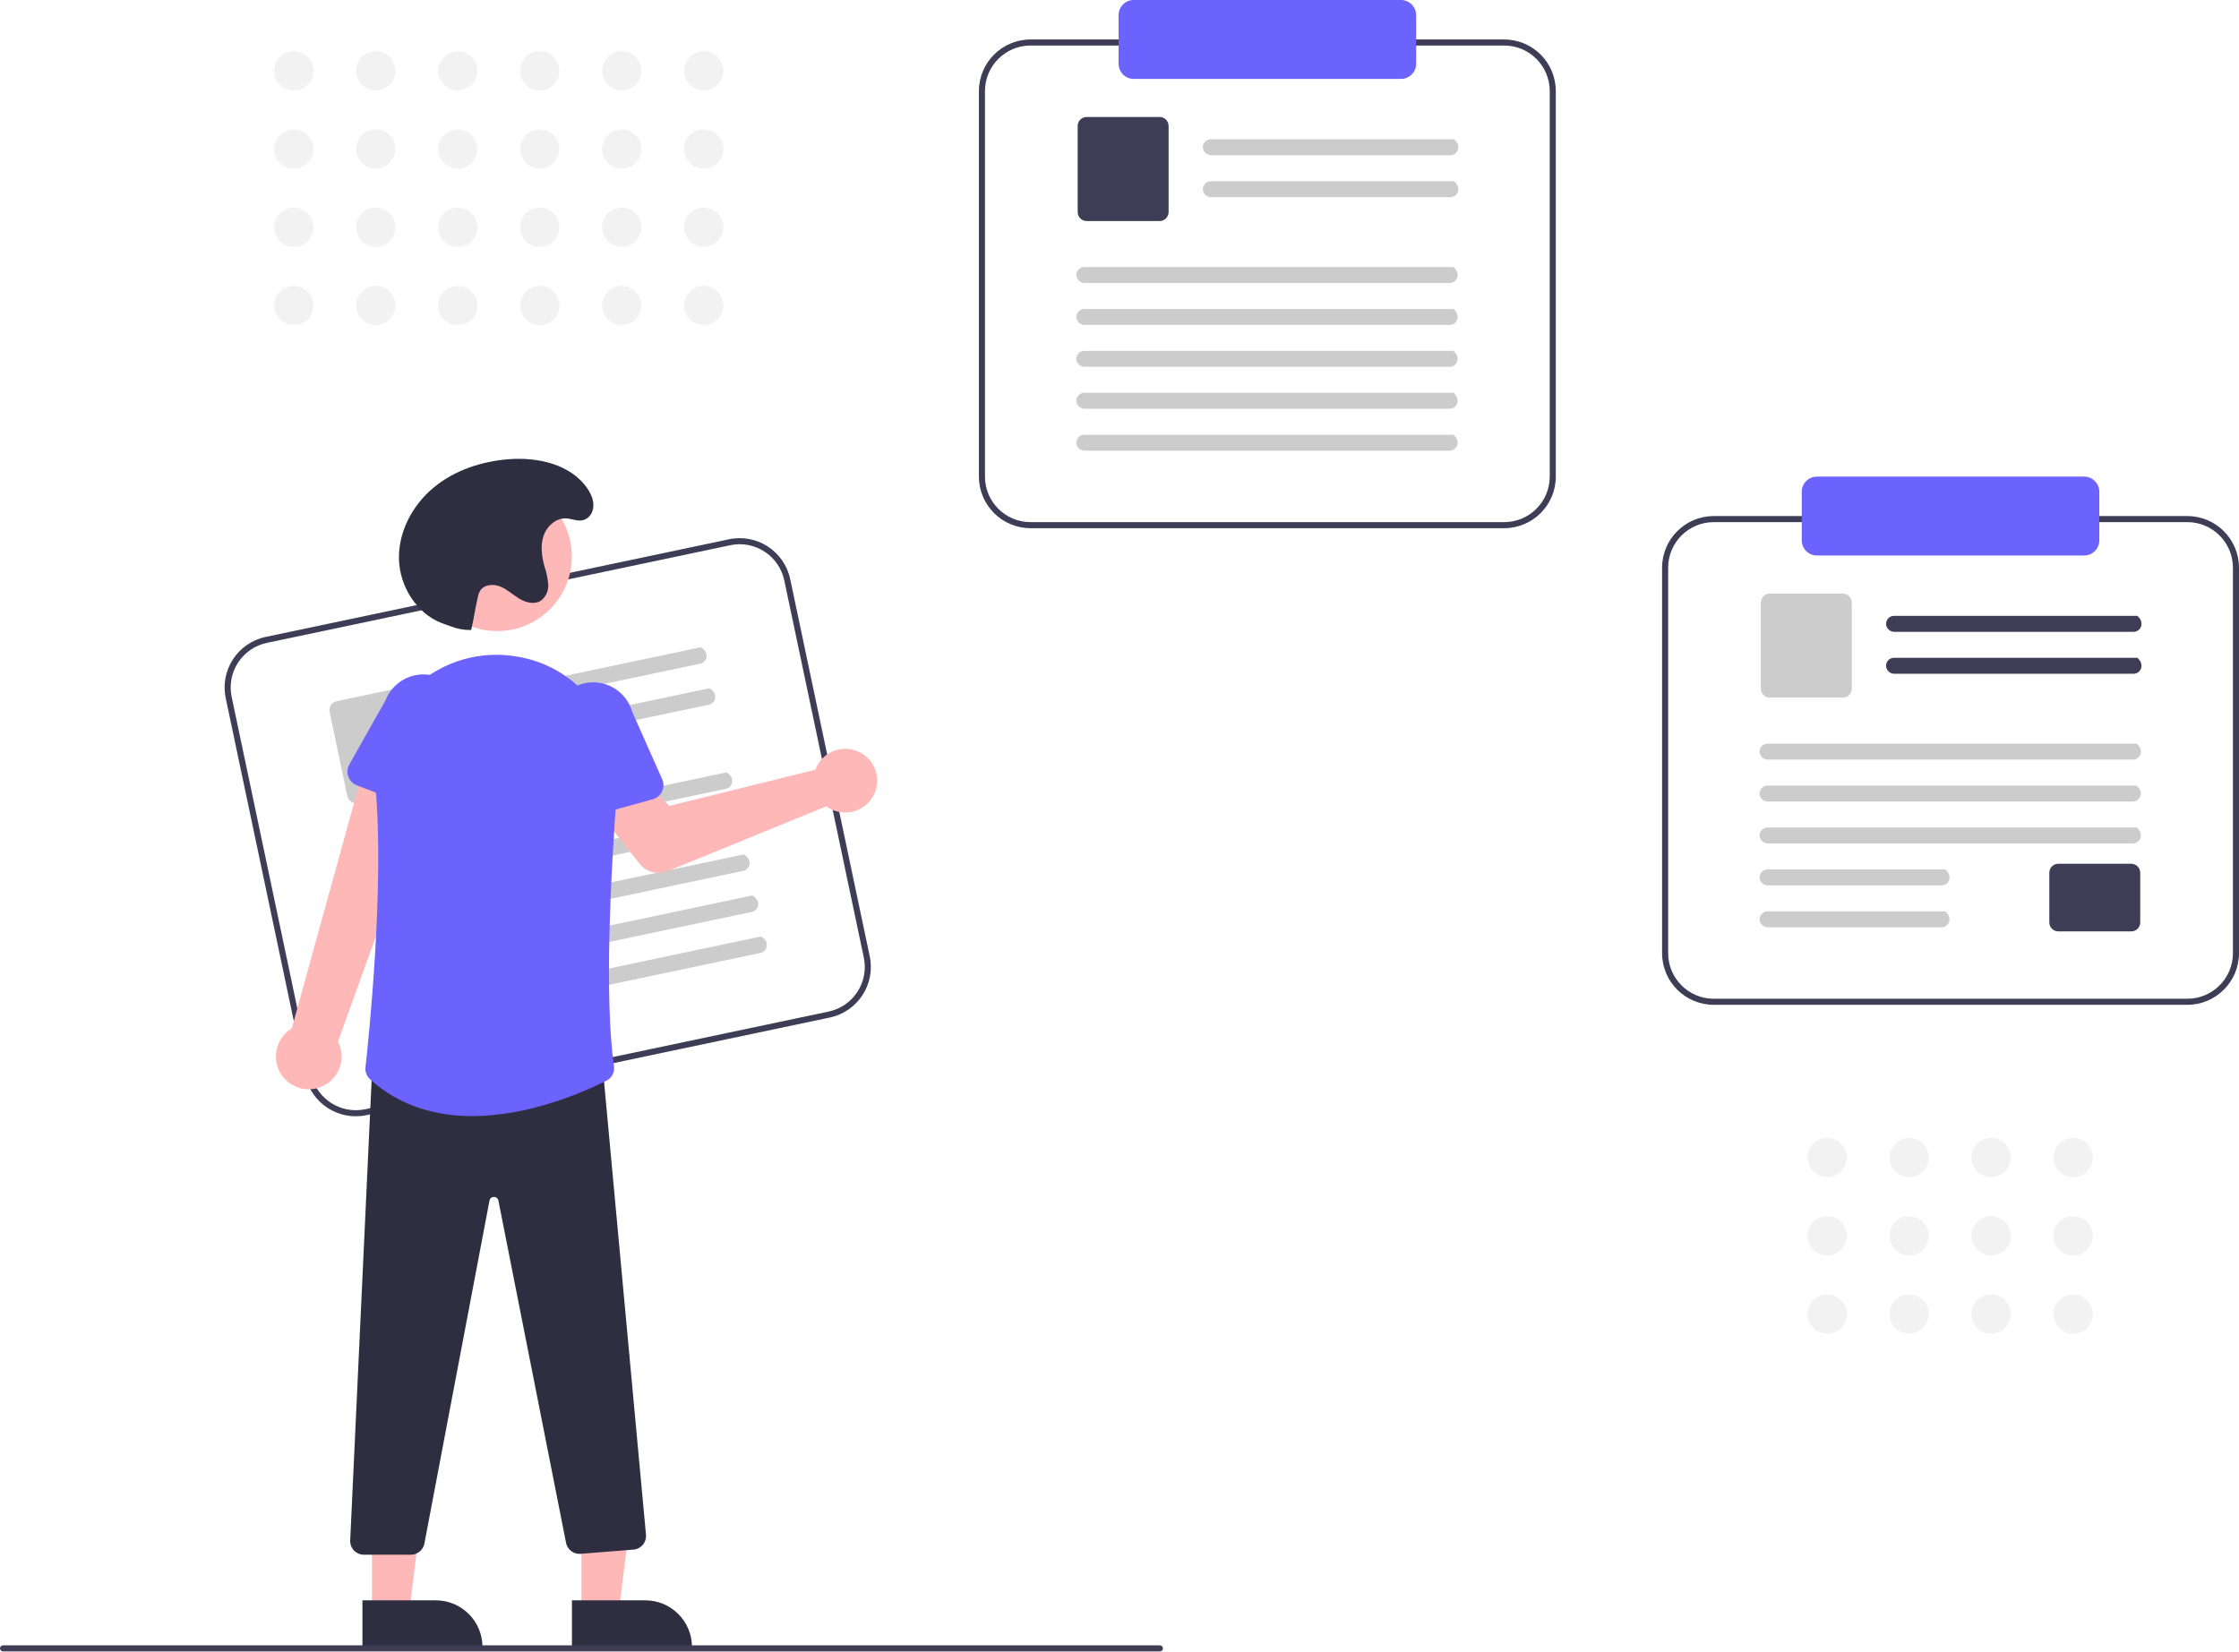
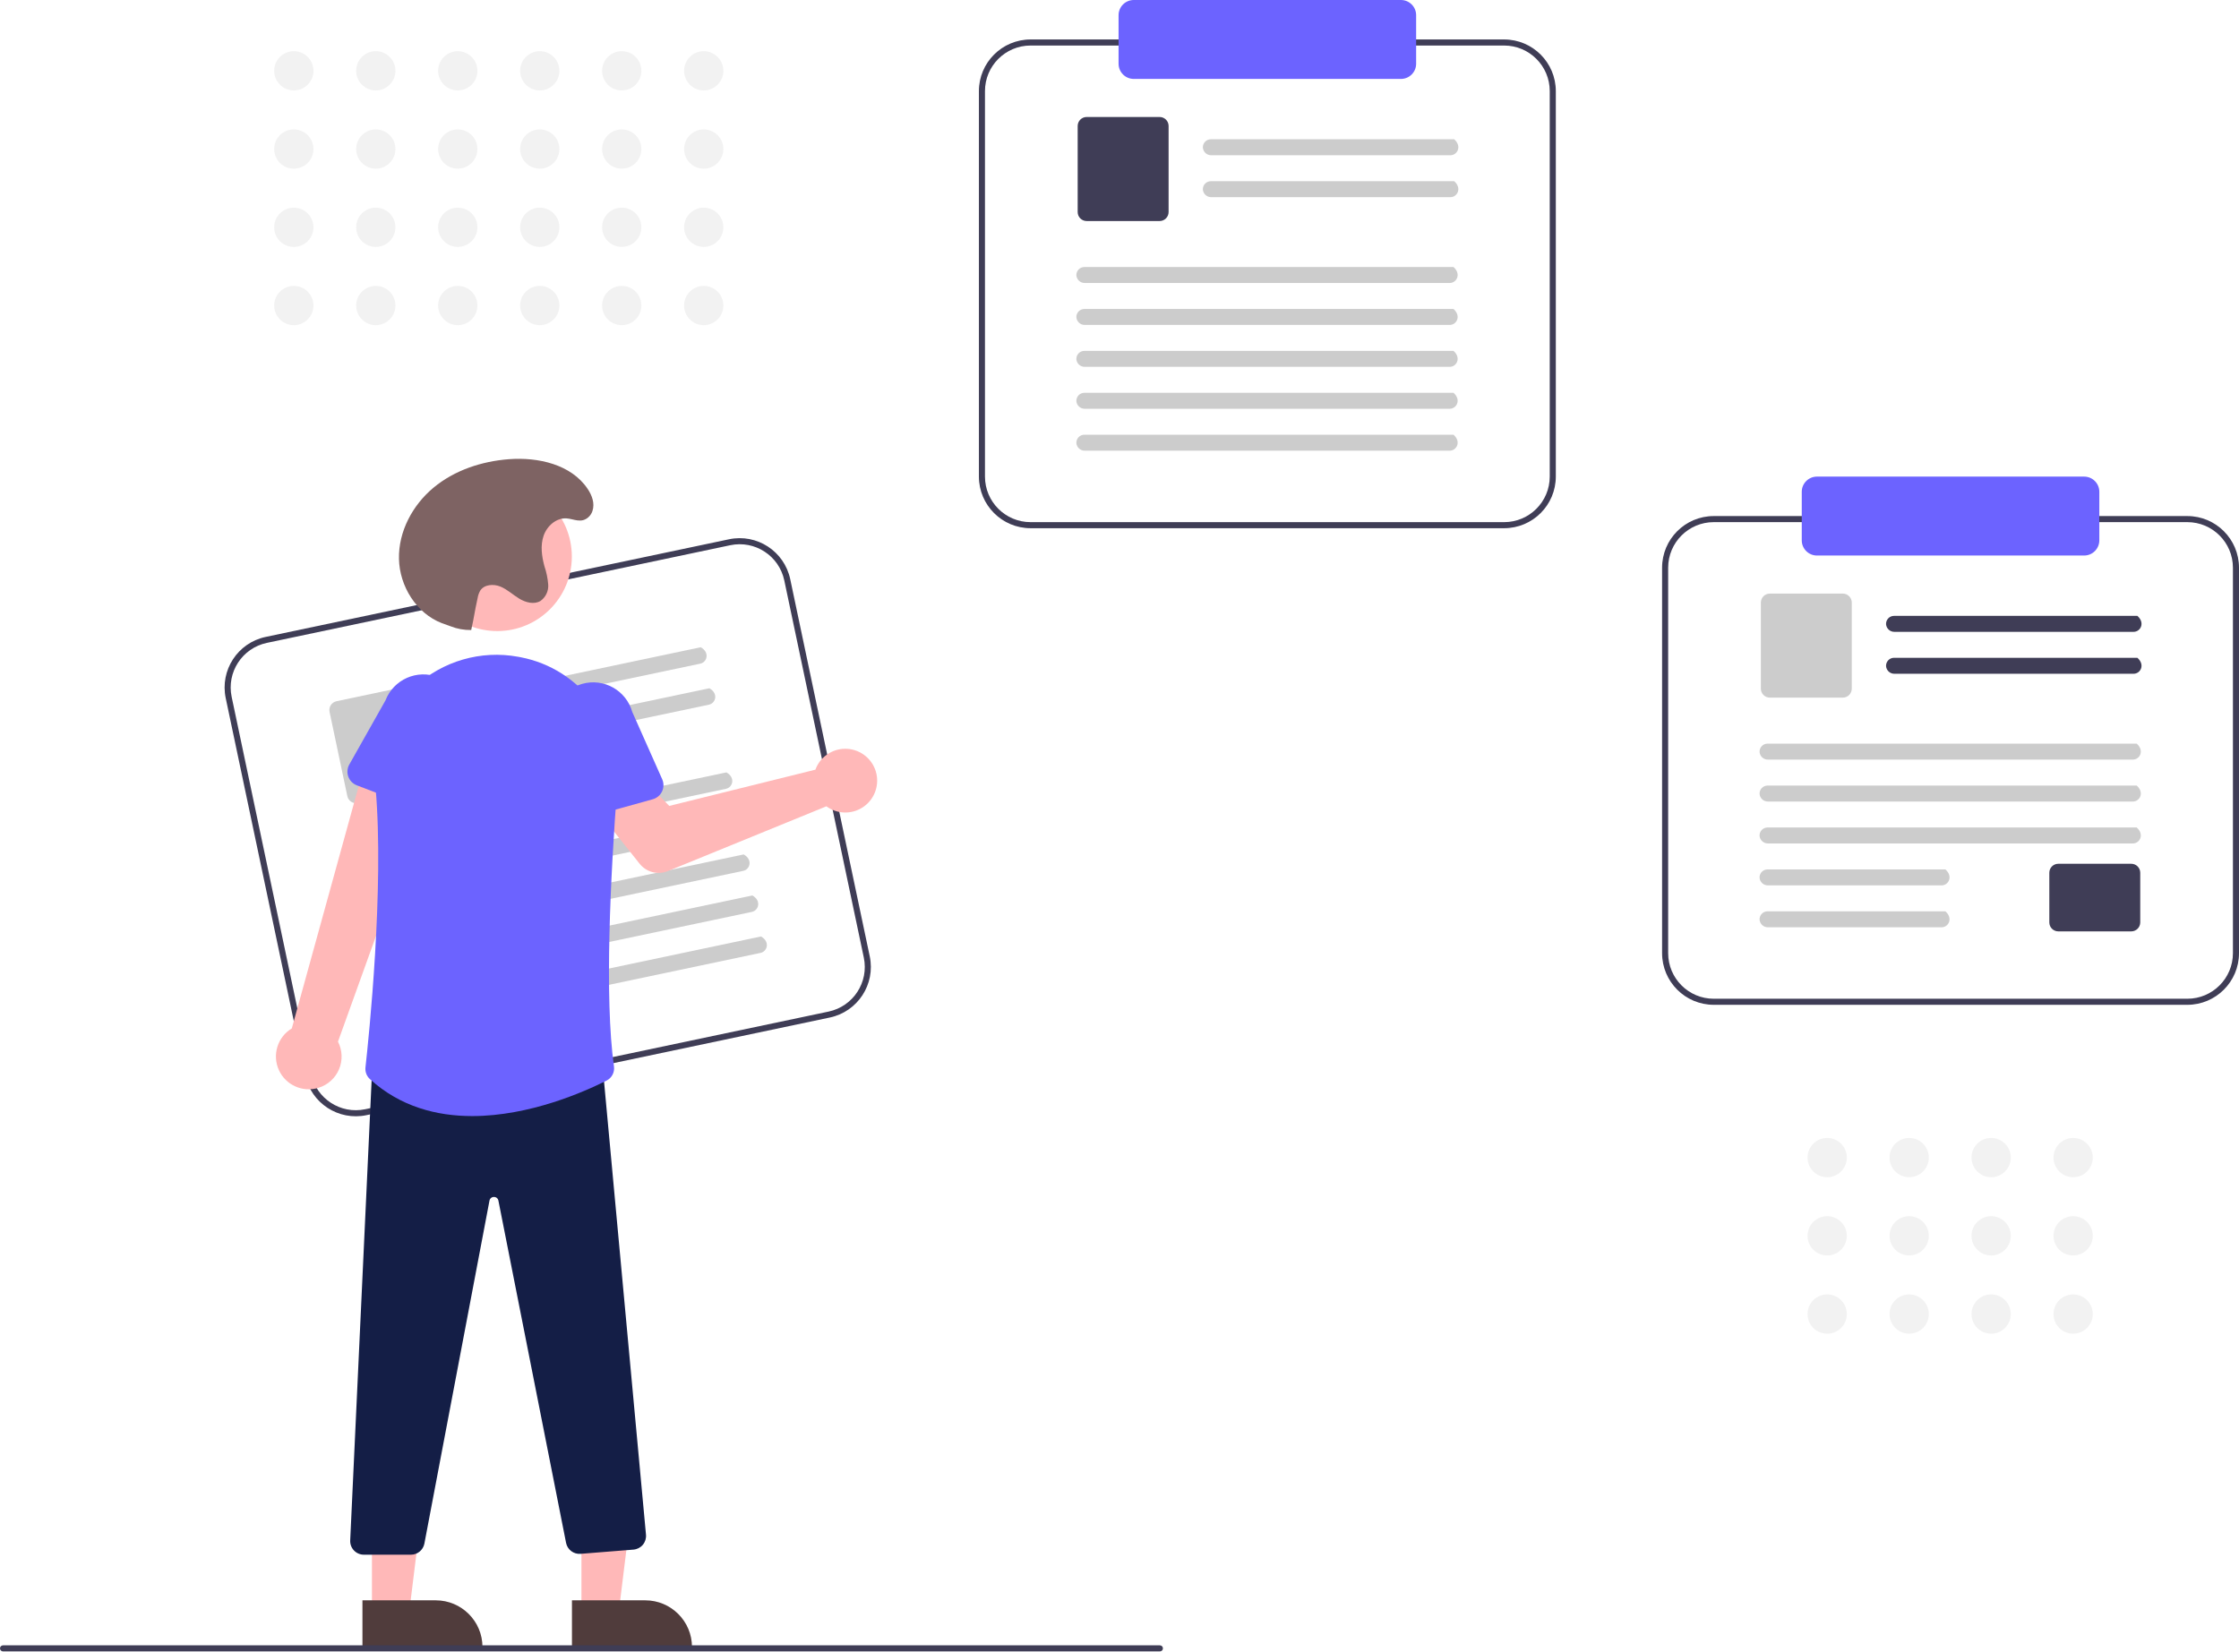
<svg xmlns="http://www.w3.org/2000/svg" data-name="Layer 1" width="737.39" height="544" viewBox="0 0 737.39 544">
  <path d="M504.621,513.182,351.975,545.357a17.019,17.019,0,0,1-20.141-13.128L305.641,407.959a17.019,17.019,0,0,1,13.128-20.141l152.646-32.175A17.019,17.019,0,0,1,491.555,368.772l26.194,124.269A17.019,17.019,0,0,1,504.621,513.182Zm-185.44-123.406a15.017,15.017,0,0,0-11.584,17.771L333.791,531.816a15.017,15.017,0,0,0,17.771,11.584l152.646-32.175a15.017,15.017,0,0,0,11.584-17.771L489.598,369.184a15.017,15.017,0,0,0-17.771-11.584Z" transform="translate(-231.3051 -178)" fill="#3f3d56" />
  <path id="ea648e8d-1b31-4ae2-9566-f54bfd0d94c9-144" data-name="Path 411" d="M461.93,396.618,384.892,412.857a2.731,2.731,0,0,1-3.229-1.863,2.631,2.631,0,0,1,1.999-3.254L462.082,391.21c3.062,1.726,2.094,4.935-.152,5.409Z" transform="translate(-231.3051 -178)" fill="#ccc" />
  <path id="b4f9d9e0-1a47-44a2-8a19-0d88a6e9c18f-145" data-name="Path 412" d="M464.779,410.131l-77.038,16.238a2.731,2.731,0,0,1-3.229-1.863,2.631,2.631,0,0,1,1.999-3.254L464.93,404.723c3.062,1.726,2.094,4.935-.152,5.409Z" transform="translate(-231.3051 -178)" fill="#ccc" />
  <path id="e168965a-63e1-4676-8cbb-3e09d33a4a3f-146" data-name="Path 413" d="M372.708,437.574l-23.511,4.956a2.962,2.962,0,0,1-3.506-2.285l-5.848-27.745a2.962,2.962,0,0,1,2.285-3.506l23.511-4.956a2.963,2.963,0,0,1,3.506,2.285l5.848,27.745a2.962,2.962,0,0,1-2.285,3.506Z" transform="translate(-231.3051 -178)" fill="#ccc" />
  <path id="af0ff97e-1a3a-4f6f-a511-2c807a938985-147" data-name="Path 414" d="M470.387,437.847,352.812,462.629a2.731,2.731,0,0,1-3.229-1.863,2.631,2.631,0,0,1,1.999-3.254l118.958-25.074c3.062,1.726,2.094,4.935-.152,5.409Z" transform="translate(-231.3051 -178)" fill="#ccc" />
  <path id="e60f2d91-ad3b-421b-94cb-3aa0f5092f21-148" data-name="Path 415" d="M473.236,451.364,355.661,476.146a2.731,2.731,0,0,1-3.229-1.863,2.631,2.631,0,0,1,1.999-3.254l118.958-25.074c3.062,1.726,2.094,4.935-.152,5.409Z" transform="translate(-231.3051 -178)" fill="#ccc" />
  <path id="a5554f8b-57e8-4c3b-815c-c76cc46b61b5-149" data-name="Path 416" d="M476.083,464.872,358.508,489.655a2.731,2.731,0,0,1-3.229-1.863,2.631,2.631,0,0,1,1.999-3.254l118.958-25.074c3.062,1.726,2.094,4.935-.152,5.409Z" transform="translate(-231.3051 -178)" fill="#ccc" />
  <path id="eee68bf7-fbe9-4bfc-85ae-b0141fb14f45-150" data-name="Path 417" d="M478.932,478.388,361.357,503.171a2.731,2.731,0,0,1-3.229-1.863,2.631,2.631,0,0,1,1.999-3.254l118.958-25.074c3.062,1.726,2.094,4.935-.152,5.409Z" transform="translate(-231.3051 -178)" fill="#ccc" />
  <path id="b9a7afa1-162f-46e2-88e2-f572ab59fc71-151" data-name="Path 418" d="M481.779,491.897,364.205,516.68a2.731,2.731,0,0,1-3.229-1.863,2.631,2.631,0,0,1,1.999-3.254l118.958-25.074c3.062,1.726,2.094,4.935-.152,5.409Z" transform="translate(-231.3051 -178)" fill="#ccc" />
  <path d="M500.534,430.03a10.527,10.527,0,0,0-.683,1.51l-48.133,11.944-8.373-8.663-14.725,10.928,13.333,16.776a8,8,0,0,0,9.289,2.428l52.229-21.342a10.497,10.497,0,1,0-2.936-13.582Z" transform="translate(-231.3051 -178)" fill="#ffb8b8" />
  <path d="M336.237,536.323a10.743,10.743,0,0,0,6.378-15.188l33.124-92.067-23.004-4.077-25.327,91.781a10.801,10.801,0,0,0,8.828,19.551Z" transform="translate(-231.3051 -178)" fill="#ffb8b8" />
  <path d="M371.533,445.411l-22.713-8.717a4.817,4.817,0,0,1-2.47-6.863l11.915-21.126a13.377,13.377,0,0,1,24.95,9.66l-5.256,23.598a4.817,4.817,0,0,1-6.427,3.448Z" transform="translate(-231.3051 -178)" fill="#6c63ff" />
  <polygon points="191.493 531.175 203.752 531.175 209.585 483.887 191.491 483.888 191.493 531.175" fill="#ffb8b8" />
-   <path d="M419.671,705.173l24.144-.001h.001A15.386,15.386,0,0,1,459.202,720.558v.5l-39.531.001Z" transform="translate(-231.3051 -178)" fill="#2f2e41" />
+   <path d="M419.671,705.173l24.144-.001h.001A15.386,15.386,0,0,1,459.202,720.558v.5l-39.531.001Z" transform="translate(-231.3051 -178)" fill="#503C3C" />
  <polygon points="122.493 531.175 134.752 531.175 140.585 483.887 122.491 483.888 122.493 531.175" fill="#ffb8b8" />
-   <path d="M350.671,705.173l24.144-.001h.001A15.386,15.386,0,0,1,390.202,720.558v.5l-39.531.001Z" transform="translate(-231.3051 -178)" fill="#2f2e41" />
-   <path d="M366.65,690.142H351.136a4.5,4.5,0,0,1-4.495-4.714l7.369-158.332.464-.013,74.919-1.953,14.66,158.423a4.5,4.5,0,0,1-4.121,4.911l-17.426,1.394a4.502,4.502,0,0,1-4.767-3.582L395.45,573.5a1.454,1.454,0,0,0-1.469-1.199h-.006a1.454,1.454,0,0,0-1.466,1.211l-21.443,113A4.51,4.51,0,0,1,366.65,690.142Z" transform="translate(-231.3051 -178)" fill="#2f2e41" />
+   <path d="M350.671,705.173l24.144-.001h.001A15.386,15.386,0,0,1,390.202,720.558v.5l-39.531.001Z" transform="translate(-231.3051 -178)" fill="#503C3C" />
+   <path d="M366.65,690.142H351.136a4.5,4.5,0,0,1-4.495-4.714l7.369-158.332.464-.013,74.919-1.953,14.66,158.423a4.5,4.5,0,0,1-4.121,4.911l-17.426,1.394a4.502,4.502,0,0,1-4.767-3.582L395.45,573.5a1.454,1.454,0,0,0-1.469-1.199h-.006a1.454,1.454,0,0,0-1.466,1.211l-21.443,113A4.51,4.51,0,0,1,366.65,690.142Z" transform="translate(-231.3051 -178)" fill="#141E46" />
  <circle cx="163.765" cy="183.324" r="24.561" fill="#ffb8b8" />
  <path d="M386.834,545.651c-11.706,0-23.73-3.077-33.698-12.175a4.552,4.552,0,0,1-1.469-3.85c1.067-9.586,6.242-59.081,3.328-92.144a40.02,40.02,0,0,1,12.956-33.305,39.598,39.598,0,0,1,33.962-9.834h0c.306.055.612.112.918.171,19.664,3.806,33.326,22.004,31.78,42.331-2.256,29.66-4.278,69.779-1.103,92.468a4.493,4.493,0,0,1-2.415,4.637C423.868,537.601,405.767,545.651,386.834,545.651Z" transform="translate(-231.3051 -178)" fill="#6c63ff" />
  <path d="M418.884,447.178a4.812,4.812,0,0,1-2.109-3.411l-2.992-23.99a13.377,13.377,0,0,1,25.754-7.248l9.856,22.161a4.817,4.817,0,0,1-3.11,6.598l-23.437,6.522A4.811,4.811,0,0,1,418.884,447.178Z" transform="translate(-231.3051 -178)" fill="#6c63ff" />
-   <path d="M386.496,385.538a17.598,17.598,0,0,1-6.797-1.23c-.951-.367-1.939-.668-2.889-1.035-8.387-3.24-13.911-12.172-14.109-21.16s4.457-17.713,11.369-23.462,15.865-8.701,24.83-9.384c9.657-.735,20.53,1.714,25.926,9.756,1.436,2.141,2.441,4.738,1.59,7.322a4.686,4.686,0,0,1-1.32,2.028c-2.41,2.144-4.812.532-7.269.389-3.377-.196-6.409,2.537-7.499,5.739s-.61,6.727.27,9.992a24.962,24.962,0,0,1,1.258,6.076,6.108,6.108,0,0,1-2.531,5.379c-2.11,1.275-4.881.537-6.992-.736s-3.935-3.044-6.216-3.981-5.344-.729-6.671,1.348a7.379,7.379,0,0,0-.843,2.435c-1.19,5.421-.916,5.102-2.106,10.523Z" transform="translate(-231.3051 -178)" fill="#2f2e41" />
+   <path d="M386.496,385.538a17.598,17.598,0,0,1-6.797-1.23c-.951-.367-1.939-.668-2.889-1.035-8.387-3.24-13.911-12.172-14.109-21.16s4.457-17.713,11.369-23.462,15.865-8.701,24.83-9.384c9.657-.735,20.53,1.714,25.926,9.756,1.436,2.141,2.441,4.738,1.59,7.322a4.686,4.686,0,0,1-1.32,2.028c-2.41,2.144-4.812.532-7.269.389-3.377-.196-6.409,2.537-7.499,5.739s-.61,6.727.27,9.992a24.962,24.962,0,0,1,1.258,6.076,6.108,6.108,0,0,1-2.531,5.379c-2.11,1.275-4.881.537-6.992-.736s-3.935-3.044-6.216-3.981-5.344-.729-6.671,1.348a7.379,7.379,0,0,0-.843,2.435c-1.19,5.421-.916,5.102-2.106,10.523Z" transform="translate(-231.3051 -178)" fill="#7E6363" />
  <path d="M726.695,352h-156a17.019,17.019,0,0,1-17-17V208a17.019,17.019,0,0,1,17-17h156a17.019,17.019,0,0,1,17,17V335A17.019,17.019,0,0,1,726.695,352Zm-156-159a15.017,15.017,0,0,0-15,15V335a15.017,15.017,0,0,0,15,15h156a15.017,15.017,0,0,0,15-15V208a15.017,15.017,0,0,0-15-15Z" transform="translate(-231.3051 -178)" fill="#3f3d56" />
  <path id="eb40ba0f-f2ca-41e6-ba2e-bd824fb45cdc-152" data-name="Path 411" d="M708.963,229.138H630.232a2.731,2.731,0,0,1-2.776-2.489,2.631,2.631,0,0,1,2.627-2.772h80.143c2.64,2.32,1.031,5.261-1.264,5.261Z" transform="translate(-231.3051 -178)" fill="#ccc" />
  <path id="ea390b26-798a-41d7-8695-eb41cfeb13d4-153" data-name="Path 412" d="M708.963,242.948H630.232a2.731,2.731,0,0,1-2.776-2.489,2.631,2.631,0,0,1,2.627-2.772h80.143c2.64,2.32,1.031,5.261-1.264,5.261Z" transform="translate(-231.3051 -178)" fill="#ccc" />
  <path id="f9b4f79e-9356-48bc-89d8-91f80de67df3-154" data-name="Path 413" d="M613.212,250.811h-24.028a2.962,2.962,0,0,1-2.959-2.959V219.497a2.962,2.962,0,0,1,2.959-2.959h24.028a2.963,2.963,0,0,1,2.959,2.959v28.355a2.962,2.962,0,0,1-2.959,2.959Z" transform="translate(-231.3051 -178)" fill="#3f3d56" />
  <path id="f3294a48-db04-45e1-afc8-dab6eb28e529-155" data-name="Path 414" d="M708.734,271.224H588.576a2.731,2.731,0,0,1-2.776-2.489,2.631,2.631,0,0,1,2.627-2.772H709.999c2.64,2.32,1.031,5.261-1.264,5.261Z" transform="translate(-231.3051 -178)" fill="#ccc" />
  <path id="bb6dba8b-bb0a-4f92-a6ea-c6252f741607-156" data-name="Path 415" d="M708.734,285.038H588.576a2.731,2.731,0,0,1-2.776-2.489,2.631,2.631,0,0,1,2.627-2.772H709.999c2.64,2.32,1.031,5.261-1.264,5.261Z" transform="translate(-231.3051 -178)" fill="#ccc" />
  <path id="b1d451cb-91ad-40cf-876e-6a74c98e5c4f-157" data-name="Path 416" d="M708.734,298.843H588.576a2.731,2.731,0,0,1-2.776-2.489,2.631,2.631,0,0,1,2.627-2.772H709.999c2.64,2.32,1.031,5.261-1.264,5.261Z" transform="translate(-231.3051 -178)" fill="#ccc" />
  <path id="bcef27e7-bcca-4cc4-a6d4-200e9e04132c-158" data-name="Path 417" d="M708.734,312.656H588.576a2.731,2.731,0,0,1-2.776-2.489,2.631,2.631,0,0,1,2.627-2.772H709.999c2.64,2.32,1.031,5.261-1.264,5.261Z" transform="translate(-231.3051 -178)" fill="#ccc" />
  <path id="ed29f808-f3a3-4ac8-bd45-563f73aa9d8b-159" data-name="Path 418" d="M708.734,326.462H588.576a2.731,2.731,0,0,1-2.776-2.489,2.631,2.631,0,0,1,2.627-2.772H709.999c2.64,2.32,1.031,5.261-1.264,5.261Z" transform="translate(-231.3051 -178)" fill="#ccc" />
  <path d="M692.695,178a5.006,5.006,0,0,1,5,5v16a5.006,5.006,0,0,1-5,5h-88a5.006,5.006,0,0,1-5-5V183a5.006,5.006,0,0,1,5-5" transform="translate(-231.3051 -178)" fill="#6c63ff" />
  <path d="M951.695,509h-156a17.019,17.019,0,0,1-17-17V365a17.019,17.019,0,0,1,17-17h156a17.019,17.019,0,0,1,17,17V492A17.019,17.019,0,0,1,951.695,509Zm-156-159a15.017,15.017,0,0,0-15,15V492a15.017,15.017,0,0,0,15,15h156a15.017,15.017,0,0,0,15-15V365a15.017,15.017,0,0,0-15-15Z" transform="translate(-231.3051 -178)" fill="#3f3d56" />
  <path id="ab56b95a-ad0a-4db6-b885-1de339e59248-160" data-name="Path 411" d="M933.963,386.138H855.232a2.731,2.731,0,0,1-2.776-2.489,2.631,2.631,0,0,1,2.627-2.772h80.143c2.64,2.32,1.031,5.261-1.264,5.261Z" transform="translate(-231.3051 -178)" fill="#3f3d56" />
  <path id="a65ba0e0-92d5-467b-b937-6962ba88422c-161" data-name="Path 412" d="M933.963,399.948H855.232a2.731,2.731,0,0,1-2.776-2.489,2.631,2.631,0,0,1,2.627-2.772h80.143c2.64,2.32,1.031,5.261-1.264,5.261Z" transform="translate(-231.3051 -178)" fill="#3f3d56" />
  <path id="fb801fe4-3edc-4e65-9957-dec023933e0a-162" data-name="Path 413" d="M838.212,407.811h-24.028a2.962,2.962,0,0,1-2.959-2.959V376.497a2.962,2.962,0,0,1,2.959-2.959h24.028a2.963,2.963,0,0,1,2.959,2.959v28.355a2.962,2.962,0,0,1-2.959,2.959Z" transform="translate(-231.3051 -178)" fill="#ccc" />
  <path id="faab0864-6611-44c5-86ab-6dd51d336b1d-163" data-name="Path 413" d="M933.212,484.811h-24.028a2.962,2.962,0,0,1-2.959-2.959V465.497a2.962,2.962,0,0,1,2.959-2.959h24.028a2.963,2.963,0,0,1,2.959,2.959v16.355a2.962,2.962,0,0,1-2.959,2.959Z" transform="translate(-231.3051 -178)" fill="#3f3d56" />
  <path id="ada3facf-2b93-40cb-83c6-b6d8dc380c35-164" data-name="Path 414" d="M933.734,428.224H813.576a2.731,2.731,0,0,1-2.776-2.489,2.631,2.631,0,0,1,2.627-2.772H934.999c2.64,2.32,1.031,5.261-1.264,5.261Z" transform="translate(-231.3051 -178)" fill="#ccc" />
  <path id="a50891a7-c495-4965-ab40-a1f907e5cce2-165" data-name="Path 415" d="M933.734,442.038H813.576a2.731,2.731,0,0,1-2.776-2.489,2.631,2.631,0,0,1,2.627-2.772H934.999c2.64,2.32,1.031,5.261-1.264,5.261Z" transform="translate(-231.3051 -178)" fill="#ccc" />
  <path id="f645be9d-0c31-4d92-bfb2-feede413f090-166" data-name="Path 416" d="M933.734,455.843H813.576a2.731,2.731,0,0,1-2.776-2.489,2.631,2.631,0,0,1,2.627-2.772H934.999c2.64,2.32,1.031,5.261-1.264,5.261Z" transform="translate(-231.3051 -178)" fill="#ccc" />
  <path id="f96ba49d-c571-4857-91da-e214cd5ba82f-167" data-name="Path 417" d="M870.734,469.656H813.576a2.731,2.731,0,0,1-2.776-2.489,2.631,2.631,0,0,1,2.627-2.772h58.571c2.64,2.32,1.031,5.261-1.264,5.261Z" transform="translate(-231.3051 -178)" fill="#ccc" />
  <path id="a7214c6f-9d52-425a-b9ef-635698aec079-168" data-name="Path 418" d="M870.734,483.462H813.576a2.731,2.731,0,0,1-2.776-2.489,2.631,2.631,0,0,1,2.627-2.772h58.571c2.64,2.32,1.031,5.261-1.264,5.261Z" transform="translate(-231.3051 -178)" fill="#ccc" />
  <path d="M917.695,361h-88a5.006,5.006,0,0,1-5-5V340a5.006,5.006,0,0,1,5-5h88a5.006,5.006,0,0,1,5,5v16A5.006,5.006,0,0,1,917.695,361Z" transform="translate(-231.3051 -178)" fill="#6c63ff" />
  <path d="M613.305,722h-381a1,1,0,0,1,0-2h381a1,1,0,0,1,0,2Z" transform="translate(-231.3051 -178)" fill="#3f3d56" />
  <circle cx="96.764" cy="23.324" r="6.467" fill="#f2f2f2" />
  <circle cx="96.764" cy="49.098" r="6.467" fill="#f2f2f2" />
  <circle cx="96.764" cy="74.871" r="6.467" fill="#f2f2f2" />
  <circle cx="96.764" cy="100.644" r="6.467" fill="#f2f2f2" />
  <circle cx="123.764" cy="23.324" r="6.467" fill="#f2f2f2" />
  <circle cx="123.764" cy="49.098" r="6.467" fill="#f2f2f2" />
  <circle cx="123.764" cy="74.871" r="6.467" fill="#f2f2f2" />
  <circle cx="123.764" cy="100.644" r="6.467" fill="#f2f2f2" />
  <circle cx="150.764" cy="23.324" r="6.467" fill="#f2f2f2" />
  <circle cx="150.764" cy="49.098" r="6.467" fill="#f2f2f2" />
  <circle cx="150.764" cy="74.871" r="6.467" fill="#f2f2f2" />
  <circle cx="150.764" cy="100.644" r="6.467" fill="#f2f2f2" />
  <circle cx="177.764" cy="23.324" r="6.467" fill="#f2f2f2" />
  <circle cx="177.764" cy="49.098" r="6.467" fill="#f2f2f2" />
  <circle cx="177.764" cy="74.871" r="6.467" fill="#f2f2f2" />
  <circle cx="177.764" cy="100.644" r="6.467" fill="#f2f2f2" />
  <circle cx="204.764" cy="23.324" r="6.467" fill="#f2f2f2" />
  <circle cx="204.764" cy="49.098" r="6.467" fill="#f2f2f2" />
  <circle cx="204.764" cy="74.871" r="6.467" fill="#f2f2f2" />
  <circle cx="204.764" cy="100.644" r="6.467" fill="#f2f2f2" />
  <circle cx="231.764" cy="23.324" r="6.467" fill="#f2f2f2" />
  <circle cx="231.764" cy="49.098" r="6.467" fill="#f2f2f2" />
  <circle cx="231.764" cy="74.871" r="6.467" fill="#f2f2f2" />
  <circle cx="231.764" cy="100.644" r="6.467" fill="#f2f2f2" />
  <circle cx="601.764" cy="381.324" r="6.467" fill="#f2f2f2" />
  <circle cx="601.764" cy="407.098" r="6.467" fill="#f2f2f2" />
  <circle cx="601.764" cy="432.871" r="6.467" fill="#f2f2f2" />
  <circle cx="628.764" cy="381.324" r="6.467" fill="#f2f2f2" />
  <circle cx="628.764" cy="407.098" r="6.467" fill="#f2f2f2" />
  <circle cx="628.764" cy="432.871" r="6.467" fill="#f2f2f2" />
  <circle cx="655.764" cy="381.324" r="6.467" fill="#f2f2f2" />
  <circle cx="655.764" cy="407.098" r="6.467" fill="#f2f2f2" />
  <circle cx="655.764" cy="432.871" r="6.467" fill="#f2f2f2" />
  <circle cx="682.764" cy="381.324" r="6.467" fill="#f2f2f2" />
  <circle cx="682.764" cy="407.098" r="6.467" fill="#f2f2f2" />
  <circle cx="682.764" cy="432.871" r="6.467" fill="#f2f2f2" />
</svg>
